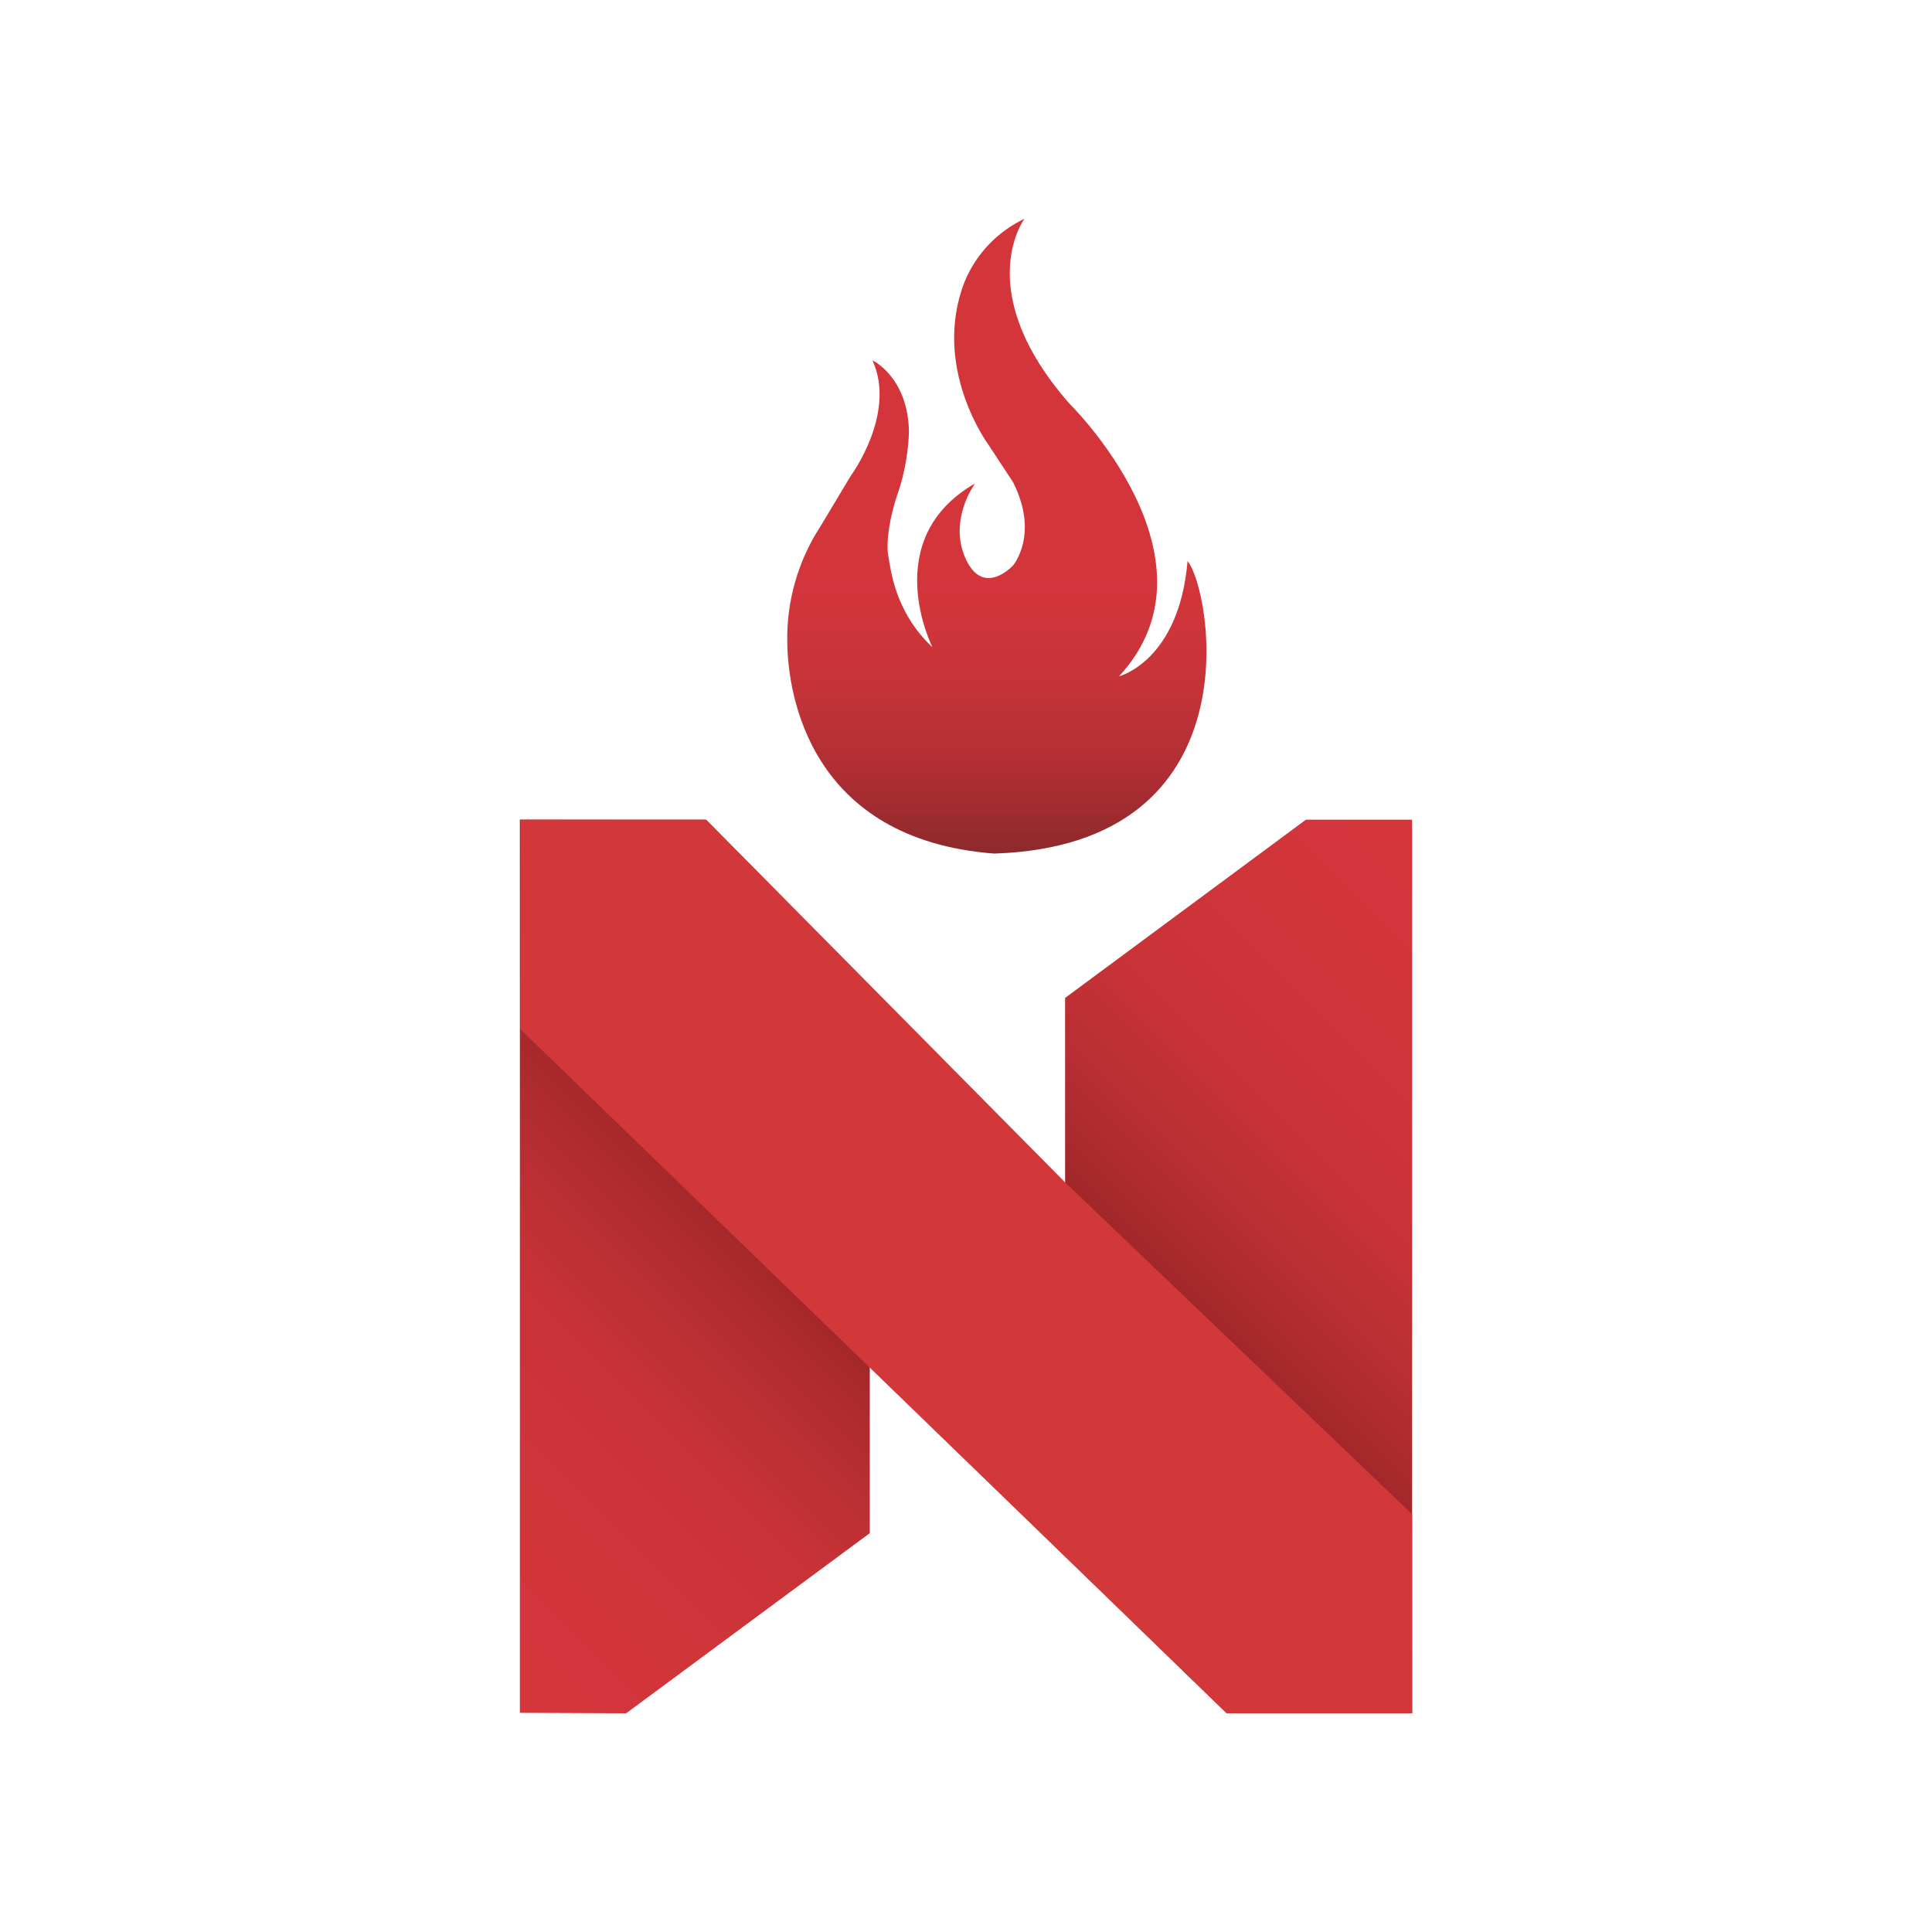
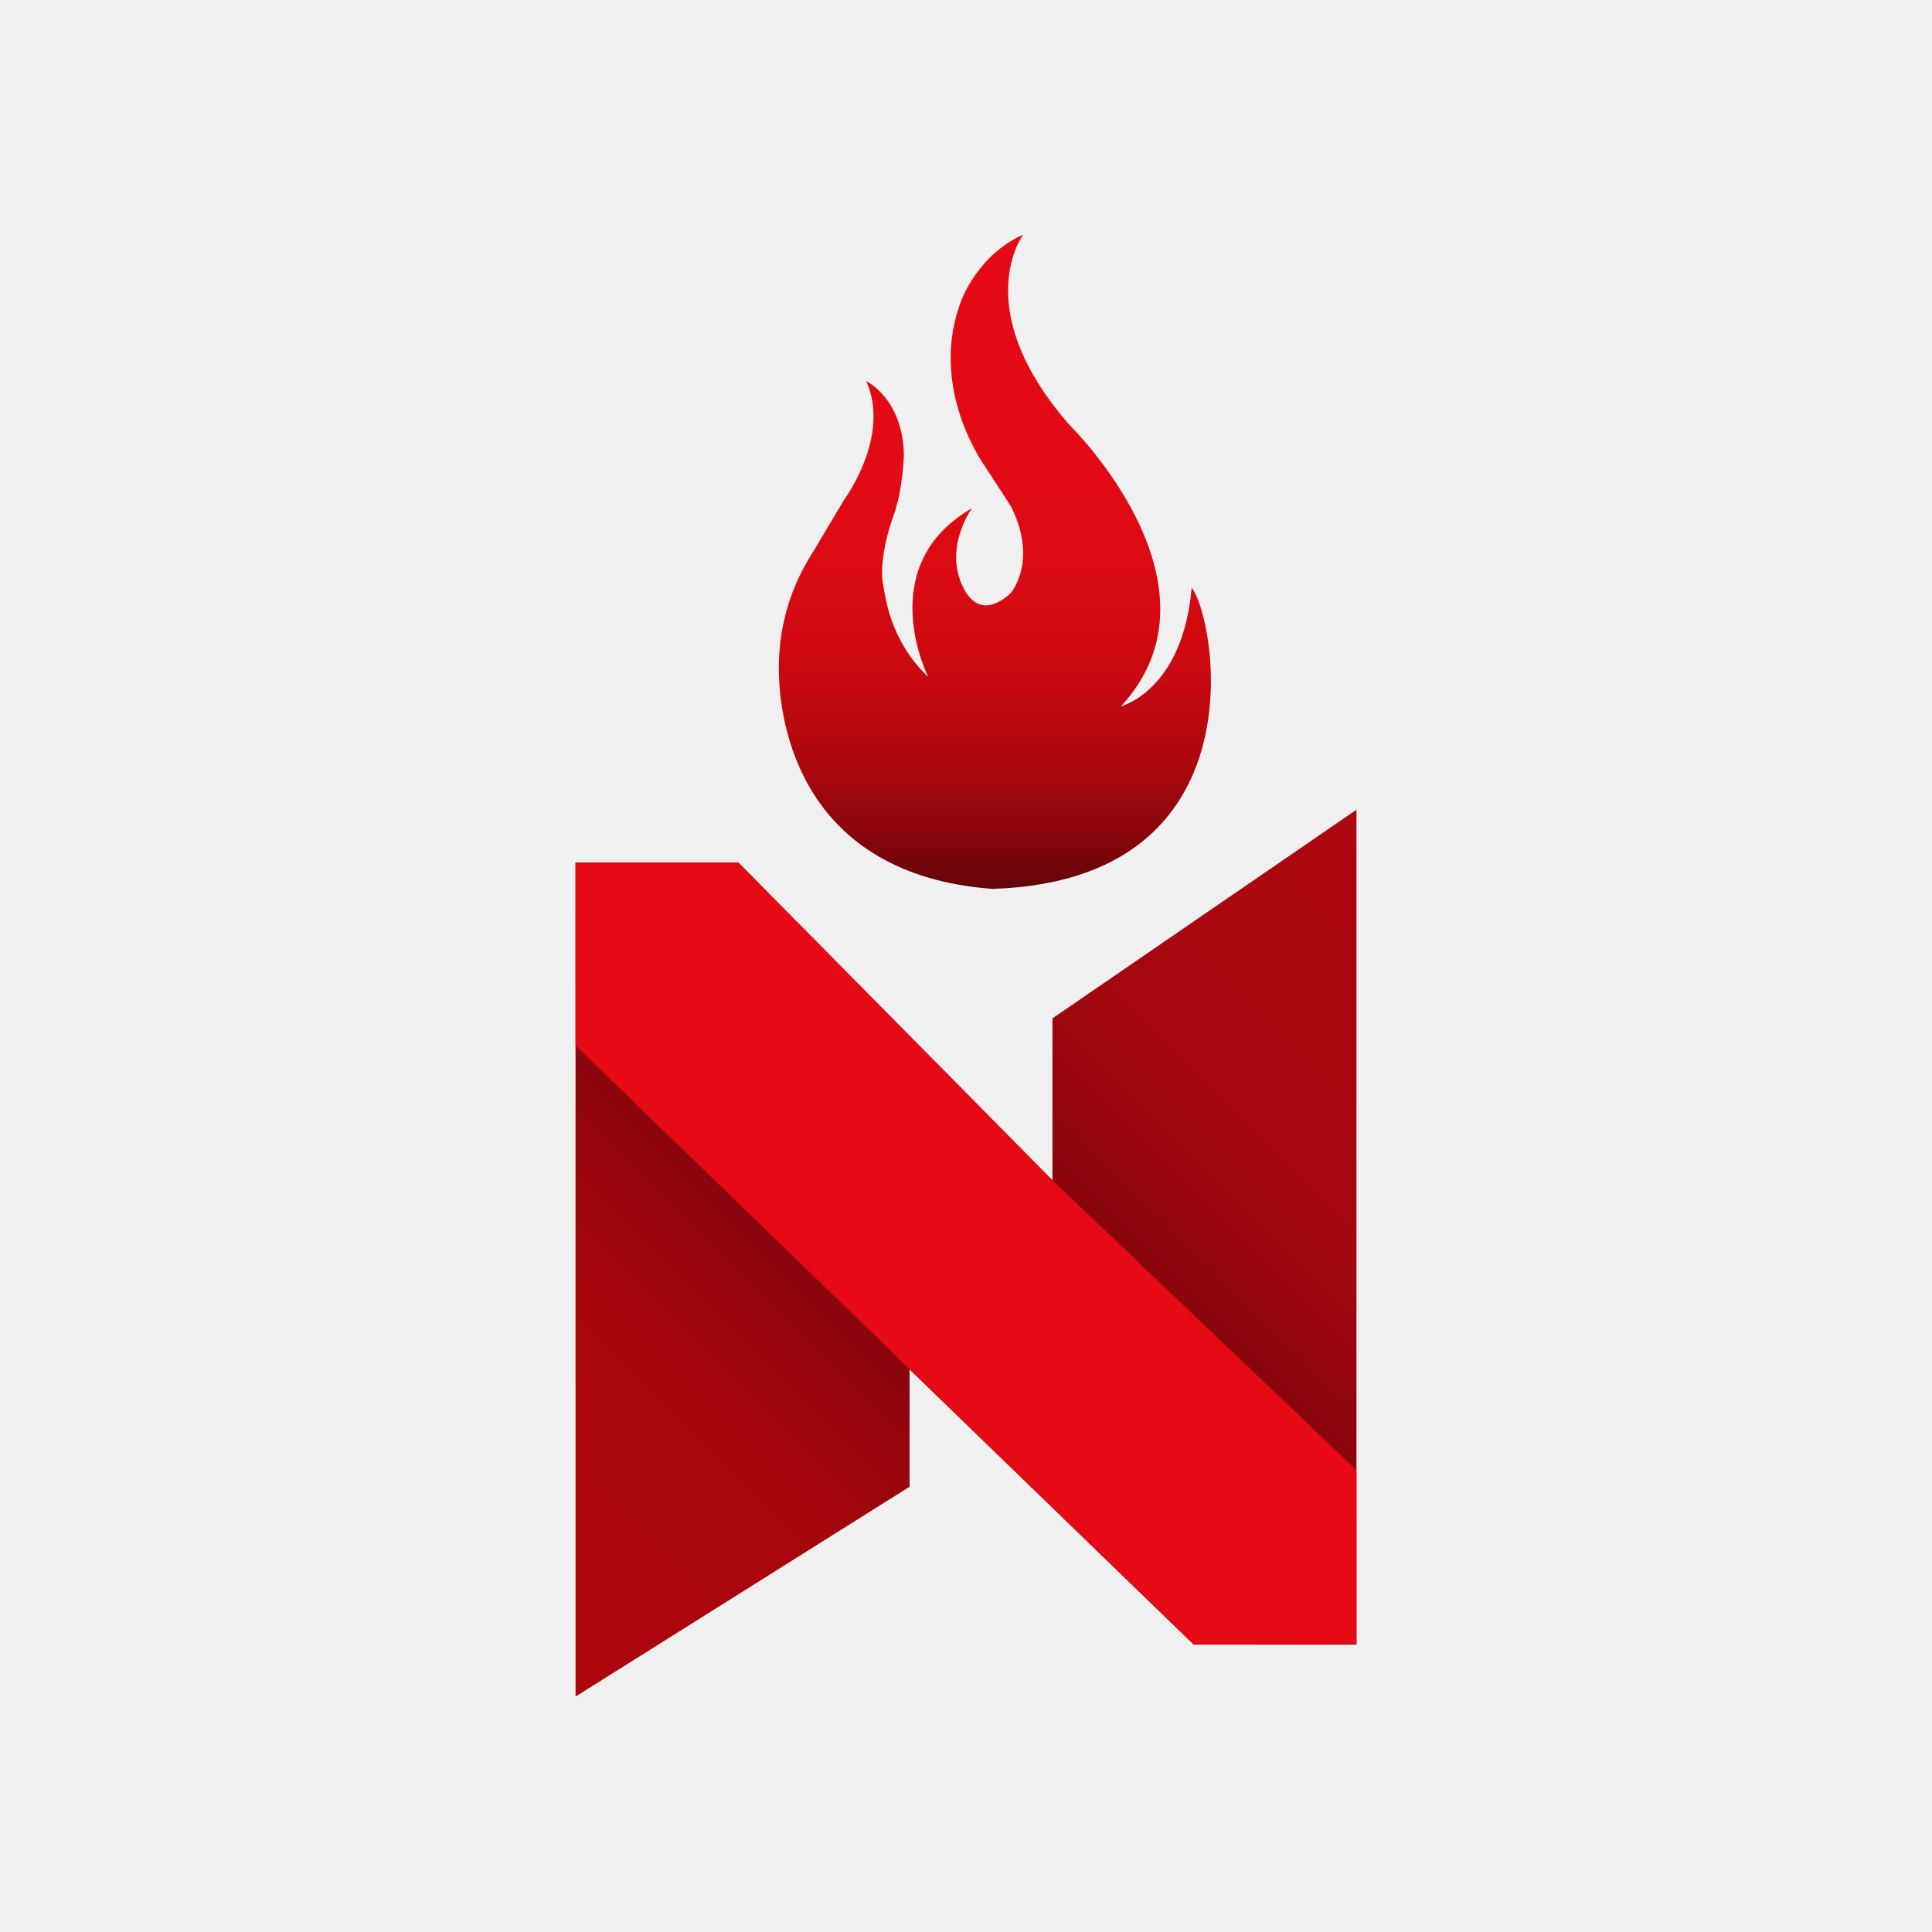
- <svg xmlns="http://www.w3.org/2000/svg" id="Layer_1" data-name="Layer 1" viewBox="0 0 326.43 326.43">
-   <defs>
-     <style>.cls-1{fill:#fff;}.cls-2{fill:url(#linear-gradient);}.cls-3{fill:url(#linear-gradient-2);}.cls-4{fill:url(#linear-gradient-3);}</style>
-     <linearGradient id="linear-gradient" x1="380.46" y1="177.74" x2="380.46" y2="285" gradientTransform="translate(0 2)" gradientUnits="userSpaceOnUse">
-       <stop offset="0.54" stop-color="#d4353b" />
-       <stop offset="0.64" stop-color="#cf353a" />
-       <stop offset="0.75" stop-color="#c33338" />
-       <stop offset="0.87" stop-color="#af2e34" />
-       <stop offset="0.98" stop-color="#922a2d" />
-       <stop offset="1" stop-color="#8c292c" />
+ <svg xmlns="http://www.w3.org/2000/svg" version="1.1" id="Layer_1" x="0px" y="0px" viewBox="0 0 476 476" style="enable-background:new 0 0 476 476;" xml:space="preserve">
+   <style type="text/css">
+ 	.st0{fill:none;}
+ 	.st1{fill:url(#SVGID_1_);}
+ 	.st2{fill:url(#SVGID_2_);}
+ 	.st3{fill:#E50A13;}
+ </style>
+   <rect class="st0" width="476" height="476" />
+   <g>
+     <linearGradient id="SVGID_1_" gradientUnits="userSpaceOnUse" x1="245.092" y1="397" x2="245.092" y2="235.79" gradientTransform="matrix(1 0 0 -1 0 454.95)">
+       <stop offset="0" style="stop-color:#E50A13" />
+       <stop offset="0.348" style="stop-color:#E30A13" />
+       <stop offset="0.511" style="stop-color:#DB0A12" />
+       <stop offset="0.637" style="stop-color:#CE0911" />
+       <stop offset="0.742" style="stop-color:#BC0810" />
+       <stop offset="0.835" style="stop-color:#A4070E" />
+       <stop offset="0.919" style="stop-color:#87060C" />
+       <stop offset="0.995" style="stop-color:#650409" />
+       <stop offset="1" style="stop-color:#630409" />
    </linearGradient>
-     <linearGradient id="linear-gradient-2" x1="299.86" y1="179.84" x2="450.68" y2="330.66" gradientTransform="matrix(1, 0, 0, -1, -212.04, 469.22)" gradientUnits="userSpaceOnUse">
-       <stop offset="0" stop-color="#d4353b" />
-       <stop offset="0.15" stop-color="#cf353a" />
-       <stop offset="0.24" stop-color="#c93237" />
-       <stop offset="0.31" stop-color="#ba2f33" />
-       <stop offset="0.38" stop-color="#a7292c" />
-       <stop offset="0.44" stop-color="#8d2124" />
-       <stop offset="0.5" stop-color="#6d191b" />
-       <stop offset="0.5" stop-color="#6a181a" />
-       <stop offset="0.5" stop-color="#6d191b" />
-       <stop offset="0.56" stop-color="#8d2124" />
-       <stop offset="0.62" stop-color="#a7292c" />
-       <stop offset="0.69" stop-color="#ba2f33" />
-       <stop offset="0.76" stop-color="#c93237" />
-       <stop offset="0.85" stop-color="#cf353a" />
-       <stop offset="1" stop-color="#d4353b" />
-     </linearGradient>
-     <linearGradient id="linear-gradient-3" x1="299.96" y1="326.77" x2="450.62" y2="326.77" gradientTransform="translate(-212.04 -112.78)" gradientUnits="userSpaceOnUse">
-       <stop offset="1" stop-color="#d2373a" />
-       <stop offset="1" stop-color="#942529" />
-     </linearGradient>
-   </defs>
-   <rect class="cls-1" width="326.43" height="326.43" />
-   <path class="cls-2" d="M345.06,251.5a34.64,34.64,0,0,1,5.62-19.81l5.14-8.57s7.74-10.48,3.63-19.46c0,0,6,2.81,6.17,12.06a36.86,36.86,0,0,1-1.72,9.94c-1.57,4.32-2.19,8.84-1.78,11s1,9.39,7.47,15.49c0,0-9.25-18.23,7.2-27.69,0,0-4.59,6.17-1.58,12.75s8,1.1,8,1.1,4.46-5.21,0-14.05L379,217.85s-9.59-13-4-27.42a20.35,20.35,0,0,1,10.14-10.69s-9.12,12.13,7.54,31.18c0,0,26.8,26.25,8.43,46.13,0,0,10.14-2.54,11.58-19.47,4,4.8,11.79,48-32.69,49.42C348.76,284.6,345.19,260,345.06,251.5Z" transform="translate(-212.04 -142.78)" />
-   <polygon class="cls-3" points="238.59 138.49 238.59 289.48 207.27 289.48 146.96 230.93 146.96 259.04 105.79 289.48 87.84 289.4 87.84 138.49 119.24 138.49 179.96 199.93 179.96 168.61 220.65 138.49 238.59 138.49" />
-   <polygon class="cls-4" points="207.27 289.48 87.92 173.9 87.92 138.49 119.32 138.49 180.04 199.85 238.59 255.84 238.59 289.48 207.27 289.48" />
+     <path class="st1" d="M191.9,165.7c-0.2-8.8,1.7-19.3,8.4-29.7l7.7-12.9c0,0,11.6-15.7,5.4-29.2c0,0,9,4.2,9.3,18.1   c0,0-0.2,8.4-2.5,14.9c-2.4,6.5-3.3,13.3-2.7,16.6c0.6,3.3,1.6,14.1,11.2,23.3c0,0-13.9-27.4,10.8-41.6c0,0-6.9,9.3-2.4,19.1   s12,1.7,12,1.7s6.7-7.8,0-21.2l-6.3-9.7c0,0-14.4-19.5-5.9-41.2c0,0,4-11.1,15.2-16.1c0,0-13.7,18.2,11.4,46.9   c0,0,40.3,39.4,12.7,69.3c0,0,15.2-3.8,17.4-29.2c5.9,7.3,17.7,72.1-49.1,74.2C197.4,215.5,192.1,178.5,191.9,165.7z" />
+     <g>
+       <g>
+         <linearGradient id="SVGID_2_" gradientUnits="userSpaceOnUse" x1="135.32" y1="411.537" x2="340.767" y2="206.09">
+           <stop offset="0" style="stop-color:#AD060D" />
+           <stop offset="0.169" style="stop-color:#AA060D" />
+           <stop offset="0.27" style="stop-color:#A2060C" />
+           <stop offset="0.353" style="stop-color:#94050C" />
+           <stop offset="0.427" style="stop-color:#80050B" />
+           <stop offset="0.494" style="stop-color:#660409" />
+           <stop offset="0.5" style="stop-color:#630409" />
+           <stop offset="0.506" style="stop-color:#660409" />
+           <stop offset="0.573" style="stop-color:#80050B" />
+           <stop offset="0.646" style="stop-color:#94060D" />
+           <stop offset="0.73" style="stop-color:#A2070E" />
+           <stop offset="0.831" style="stop-color:#AA070F" />
+           <stop offset="1" style="stop-color:#AD070F" />
+         </linearGradient>
+         <polygon class="st2" points="334.2,199.5 334.2,405.2 294.1,405.2 224.1,337.4 224.1,366.3 141.8,418 141.8,212.5 181.9,212.5      259.3,290.8 259.3,250.9    " />
+       </g>
+       <polygon class="st3" points="294.1,405.1 141.8,257.6 141.8,212.5 181.9,212.5 259.3,290.8 334.2,362.2 334.2,405.1   " />
+     </g>
+   </g>
</svg>
